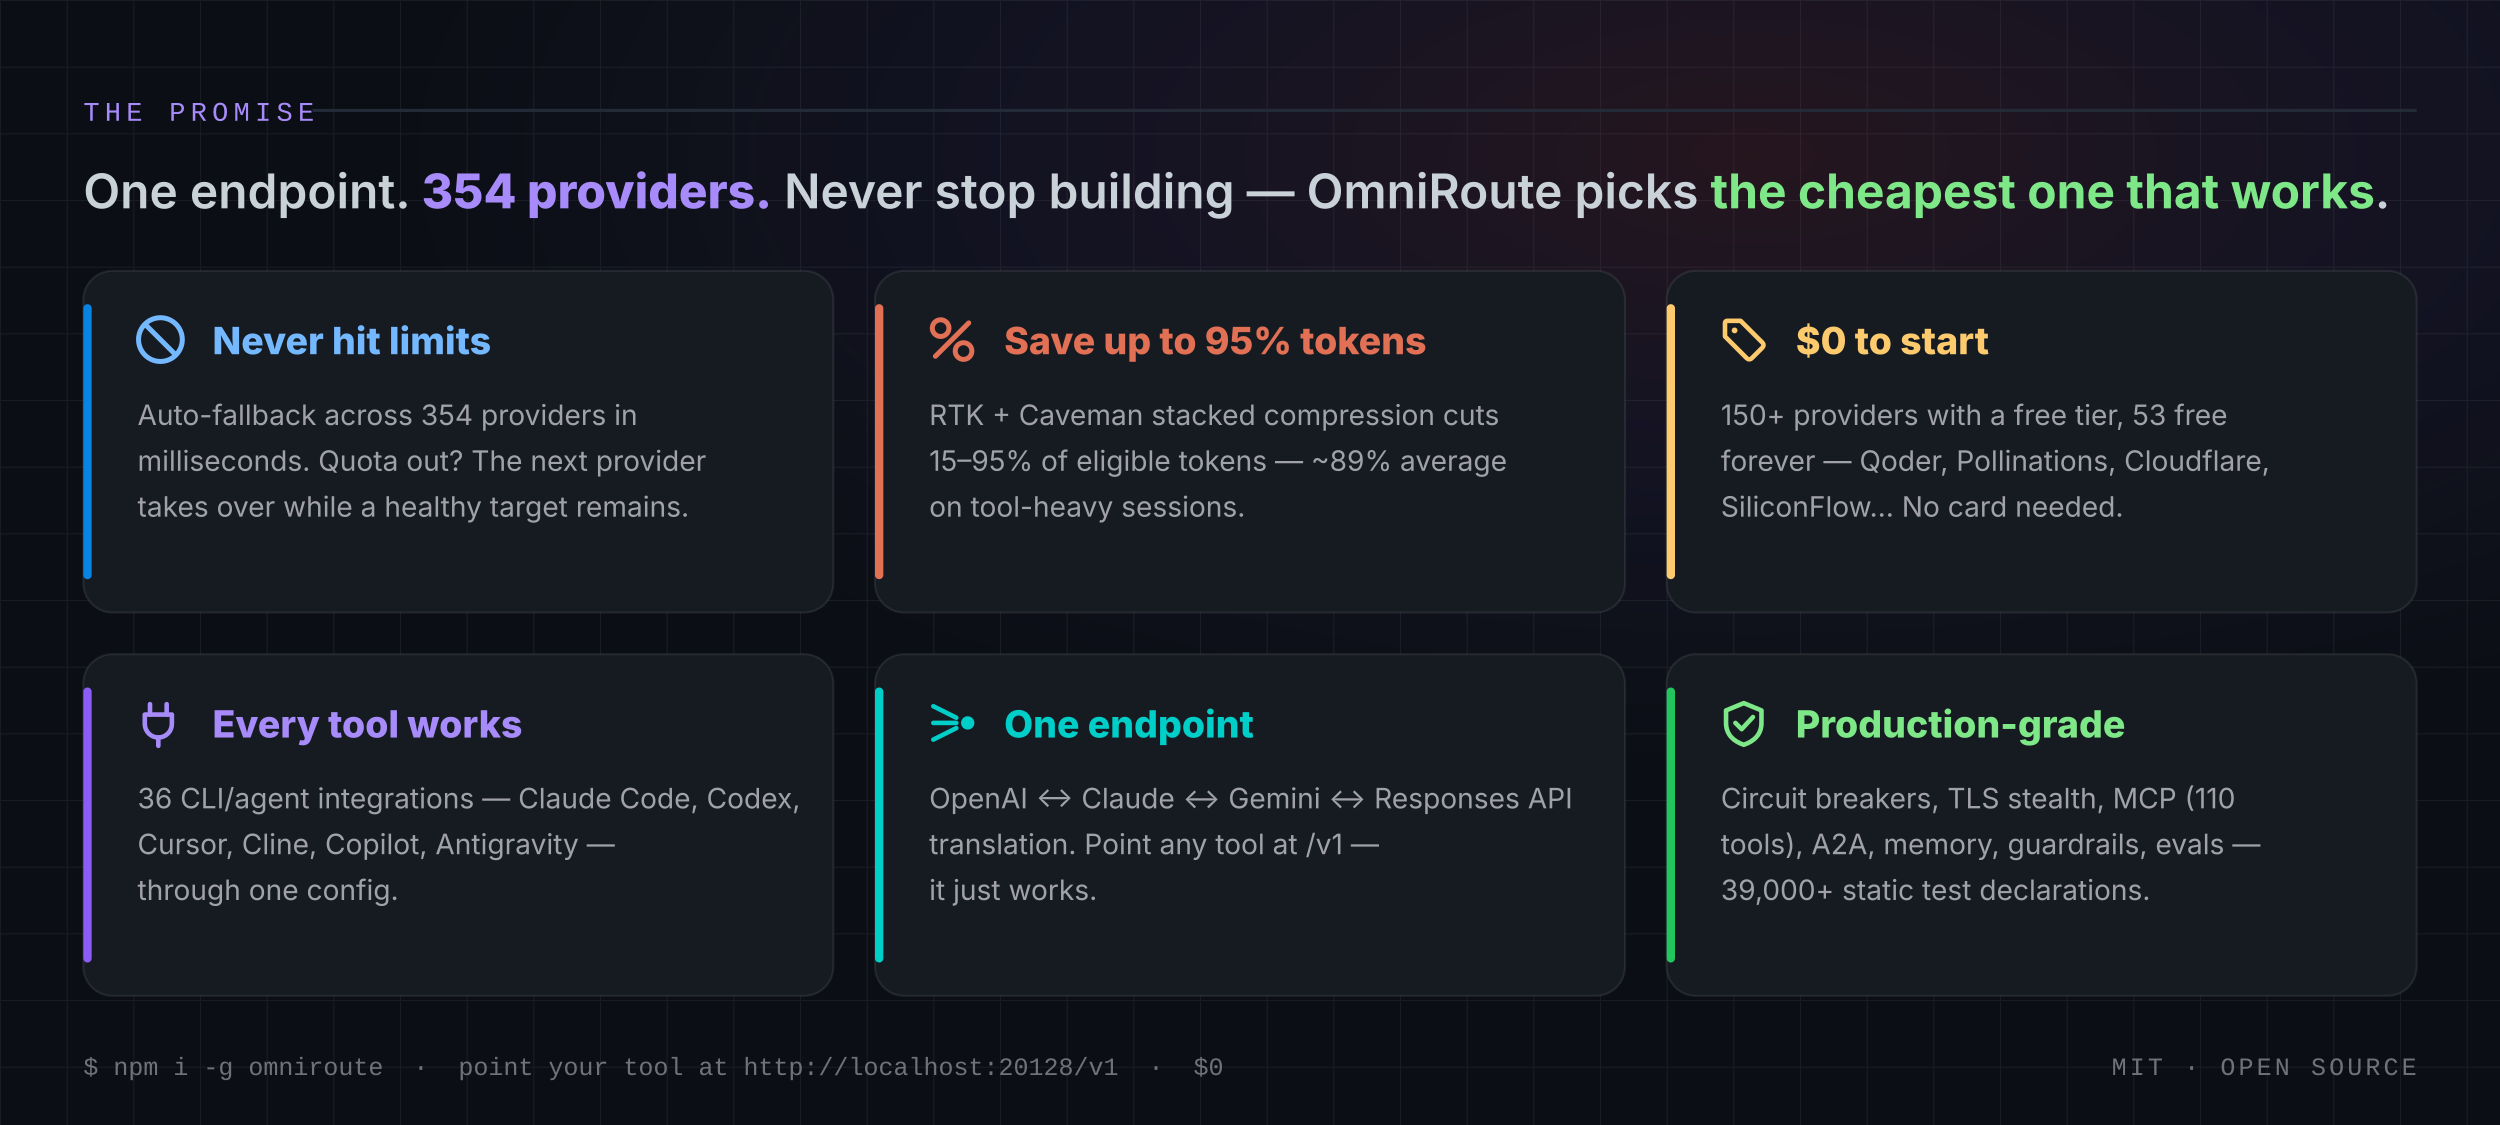
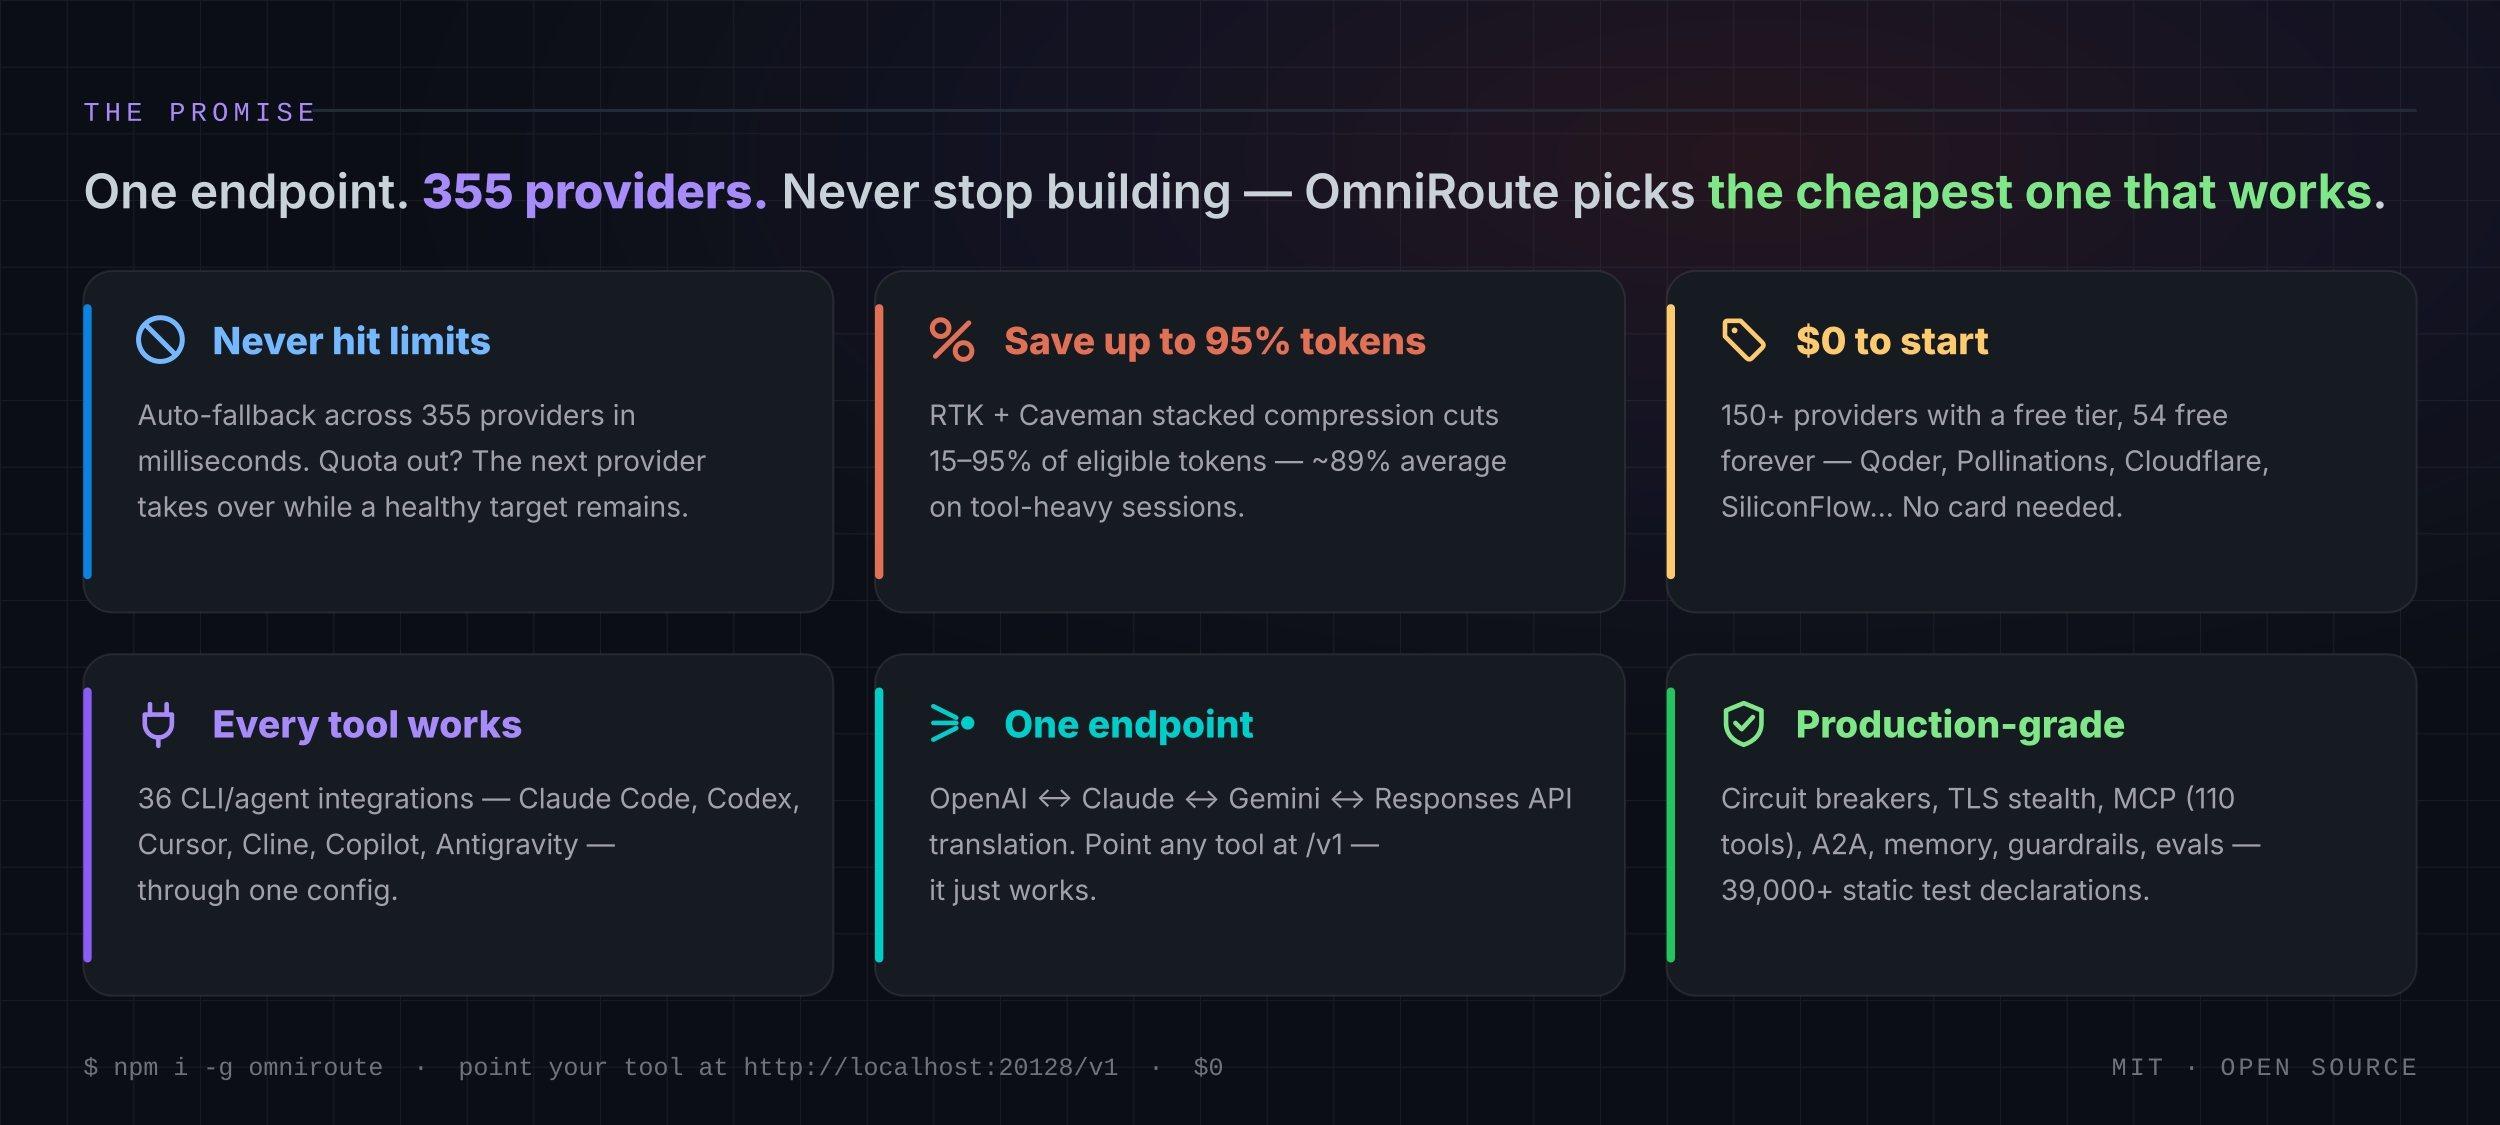
- <svg xmlns="http://www.w3.org/2000/svg" viewBox="0 0 1200 540" role="img" aria-label="The OmniRoute promise: one endpoint and 354 providers. Six pillars. Resilient fallback: automatic routing continues while another healthy target is available. Save up to 95 percent of eligible tokens: RTK plus Caveman stacked compression averages about 89 percent on tool-heavy sessions. Zero dollars to start: 150+ providers with a free tier and 53 recurring or keyless free-forever providers. Every tool works: 36 CLI and agent integration records, including Claude Code, Codex, Cursor, Cline, Copilot and Antigravity, through one config. One endpoint: OpenAI, Claude, Gemini and Responses API translation at /v1. Production controls: circuit breakers, TLS stealth, MCP with 110 tools, A2A, memory, guardrails, evals, and 39,000+ static test declarations across 5,100+ tracked test files.">
+ <svg xmlns="http://www.w3.org/2000/svg" viewBox="0 0 1200 540" role="img" aria-label="The OmniRoute promise: one endpoint and 355 providers. Six pillars. Resilient fallback: automatic routing continues while another healthy target is available. Save up to 95 percent of eligible tokens: RTK plus Caveman stacked compression averages about 89 percent on tool-heavy sessions. Zero dollars to start: 150+ providers with a free tier and 54 recurring or keyless free-forever providers. Every tool works: 36 CLI and agent integration records, including Claude Code, Codex, Cursor, Cline, Copilot and Antigravity, through one config. One endpoint: OpenAI, Claude, Gemini and Responses API translation at /v1. Production controls: circuit breakers, TLS stealth, MCP with 110 tools, A2A, memory, guardrails, evals, and 39,000+ static test declarations across 5,100+ tracked test files.">
  <defs>
    <pattern id="gridPaperP" width="32" height="32" patternUnits="userSpaceOnUse">
      <path d="M 32 0 L 0 0 0 32" fill="none" stroke="#ffffff" stroke-opacity="0.06" stroke-width="1" />
    </pattern>
    <radialGradient id="bgGlowP" cx="70%" cy="14%" r="55%">
      <stop offset="0%" stop-color="#e54d5e" stop-opacity="0.12" />
      <stop offset="55%" stop-color="#8b5cf6" stop-opacity="0.06" />
      <stop offset="100%" stop-color="#6366f1" stop-opacity="0" />
    </radialGradient>
  </defs>
  <rect width="1200" height="540" fill="#0b0e14" />
  <rect width="1200" height="540" fill="url(#gridPaperP)" />
  <rect width="1200" height="540" fill="url(#bgGlowP)" />
  <g>
    <text x="40" y="58" font-family="Consolas, 'Courier New', monospace" font-size="13" letter-spacing="2.5" fill="#a78bfa">THE PROMISE</text>
    <line x1="150" y1="53" x2="1160" y2="53" stroke="#232b38" stroke-width="1.5" />
  </g>
  <g>
-     <text x="40" y="100" font-family="Inter, 'Segoe UI', Arial, Helvetica, system-ui, sans-serif" font-size="23" font-weight="600" fill="#c9d1d9">One endpoint. <tspan fill="#a78bfa" font-weight="800">354 providers.</tspan> Never stop building — OmniRoute picks <tspan fill="#7ee787" font-weight="700">the cheapest one that works</tspan>.</text>
+     <text x="40" y="100" font-family="Inter, 'Segoe UI', Arial, Helvetica, system-ui, sans-serif" font-size="23" font-weight="600" fill="#c9d1d9">One endpoint. <tspan fill="#a78bfa" font-weight="800">355 providers.</tspan> Never stop building — OmniRoute picks <tspan fill="#7ee787" font-weight="700">the cheapest one that works</tspan>.</text>
  </g>
  <g font-family="Inter, 'Segoe UI', Arial, Helvetica, system-ui, sans-serif">
    <g>
      <rect x="40" y="130" width="360" height="164" rx="14" fill="#161b22" stroke="#ffffff" stroke-opacity="0.08" stroke-width="1" />
      <rect x="40" y="130" width="360" height="164" rx="14" fill="none" stroke="#74b9ff" stroke-width="1.5" opacity="0">
        <animate attributeName="opacity" values="0;0.9;0;0" keyTimes="0;0.055;0.12;1" dur="12s" begin="3s" repeatCount="indefinite" />
      </rect>
      <rect x="40" y="146" width="4" height="132" rx="2" fill="#0984e3" />
      <g transform="translate(66,152)" stroke="#74b9ff" stroke-width="2.4" fill="none" stroke-linecap="round">
        <circle cx="11" cy="11" r="10.5" />
        <line x1="3.9" y1="3.9" x2="18.1" y2="18.1" />
      </g>
      <text x="102" y="170" font-size="18" font-weight="800" fill="#74b9ff">Never hit limits</text>
-       <text x="66" y="204" font-size="13.5" fill="#a1a1aa">Auto-fallback across 354 providers in</text>
+       <text x="66" y="204" font-size="13.5" fill="#a1a1aa">Auto-fallback across 355 providers in</text>
      <text x="66" y="226" font-size="13.5" fill="#a1a1aa">milliseconds. Quota out? The next provider</text>
      <text x="66" y="248" font-size="13.5" fill="#a1a1aa">takes over while a healthy target remains.</text>
    </g>
    <g>
      <rect x="420" y="130" width="360" height="164" rx="14" fill="#161b22" stroke="#ffffff" stroke-opacity="0.08" stroke-width="1" />
      <rect x="420" y="130" width="360" height="164" rx="14" fill="none" stroke="#e17055" stroke-width="1.5" opacity="0">
        <animate attributeName="opacity" values="0;0;0.9;0;0" keyTimes="0;0.167;0.222;0.287;1" dur="12s" begin="3s" repeatCount="indefinite" />
      </rect>
      <rect x="420" y="146" width="4" height="132" rx="2" fill="#e17055" />
      <g transform="translate(446,152)" stroke="#e17055" stroke-width="2.4" fill="none" stroke-linecap="round">
        <circle cx="5.5" cy="5.5" r="4" />
        <circle cx="16.5" cy="16.5" r="4" />
        <line x1="19" y1="3" x2="3" y2="19" />
      </g>
      <text x="482" y="170" font-size="18" font-weight="800" fill="#e17055">Save up to 95% tokens</text>
      <text x="446" y="204" font-size="13.5" fill="#a1a1aa">RTK + Caveman stacked compression cuts</text>
      <text x="446" y="226" font-size="13.5" fill="#a1a1aa">15–95% of eligible tokens — ~89% average</text>
      <text x="446" y="248" font-size="13.5" fill="#a1a1aa">on tool-heavy sessions.</text>
    </g>
    <g>
      <rect x="800" y="130" width="360" height="164" rx="14" fill="#161b22" stroke="#ffffff" stroke-opacity="0.08" stroke-width="1" />
      <rect x="800" y="130" width="360" height="164" rx="14" fill="none" stroke="#fdcb6e" stroke-width="1.5" opacity="0">
        <animate attributeName="opacity" values="0;0;0.9;0;0" keyTimes="0;0.334;0.389;0.454;1" dur="12s" begin="3s" repeatCount="indefinite" />
      </rect>
      <rect x="800" y="146" width="4" height="132" rx="2" fill="#fdcb6e" />
      <g transform="translate(826,152)" stroke="#fdcb6e" stroke-width="2.2" fill="none" stroke-linecap="round" stroke-linejoin="round">
        <path d="M 2,9.5 L 2,3 A 1,1 0 0 1 3,2 L 9.5,2 L 20,12.5 A 1.6,1.6 0 0 1 20,14.8 L 14.8,20 A 1.6,1.6 0 0 1 12.5,20 Z" />
        <circle cx="6.6" cy="6.6" r="1.4" fill="#fdcb6e" stroke="none" />
      </g>
      <text x="862" y="170" font-size="18" font-weight="800" fill="#fdcb6e">$0 to start</text>
-       <text x="826" y="204" font-size="13.5" fill="#a1a1aa">150+ providers with a free tier, 53 free</text>
+       <text x="826" y="204" font-size="13.5" fill="#a1a1aa">150+ providers with a free tier, 54 free</text>
      <text x="826" y="226" font-size="13.5" fill="#a1a1aa">forever — Qoder, Pollinations, Cloudflare,</text>
      <text x="826" y="248" font-size="13.5" fill="#a1a1aa">SiliconFlow… No card needed.</text>
    </g>
    <g>
      <rect x="40" y="314" width="360" height="164" rx="14" fill="#161b22" stroke="#ffffff" stroke-opacity="0.08" stroke-width="1" />
      <rect x="40" y="314" width="360" height="164" rx="14" fill="none" stroke="#a78bfa" stroke-width="1.5" opacity="0">
        <animate attributeName="opacity" values="0;0;0.9;0;0" keyTimes="0;0.5;0.555;0.62;1" dur="12s" begin="3s" repeatCount="indefinite" />
      </rect>
      <rect x="40" y="330" width="4" height="132" rx="2" fill="#8b5cf6" />
      <g transform="translate(66,336)" stroke="#a78bfa" stroke-width="2.2" fill="none" stroke-linecap="round" stroke-linejoin="round">
        <path d="M 6,2 L 6,7 M 14,2 L 14,7" />
        <path d="M 3.5,7 L 16.5,7 L 16.5,11.5 A 6.5,6.5 0 0 1 10,18 A 6.5,6.5 0 0 1 3.5,11.5 Z" />
        <path d="M 10,18 L 10,22" />
      </g>
      <text x="102" y="354" font-size="18" font-weight="800" fill="#a78bfa">Every tool works</text>
      <text x="66" y="388" font-size="13.5" fill="#a1a1aa">36 CLI/agent integrations — Claude Code, Codex,</text>
      <text x="66" y="410" font-size="13.5" fill="#a1a1aa">Cursor, Cline, Copilot, Antigravity —</text>
      <text x="66" y="432" font-size="13.5" fill="#a1a1aa">through one config.</text>
    </g>
    <g>
      <rect x="420" y="314" width="360" height="164" rx="14" fill="#161b22" stroke="#ffffff" stroke-opacity="0.08" stroke-width="1" />
      <rect x="420" y="314" width="360" height="164" rx="14" fill="none" stroke="#00cec9" stroke-width="1.5" opacity="0">
        <animate attributeName="opacity" values="0;0;0.9;0;0" keyTimes="0;0.667;0.722;0.787;1" dur="12s" begin="3s" repeatCount="indefinite" />
      </rect>
      <rect x="420" y="330" width="4" height="132" rx="2" fill="#00cec9" />
      <g transform="translate(446,336)" stroke="#00cec9" stroke-width="2.2" fill="none" stroke-linecap="round">
        <path d="M 2,3 L 13,8.5 M 2,11 L 13,11 M 2,19 L 13,13.5" />
        <circle cx="18.5" cy="11" r="3.2" fill="#00cec9" stroke="none" />
      </g>
      <text x="482" y="354" font-size="18" font-weight="800" fill="#00cec9">One endpoint</text>
      <text x="446" y="388" font-size="13.5" fill="#a1a1aa">OpenAI ↔ Claude ↔ Gemini ↔ Responses API</text>
      <text x="446" y="410" font-size="13.5" fill="#a1a1aa">translation. Point any tool at /v1 —</text>
      <text x="446" y="432" font-size="13.5" fill="#a1a1aa">it just works.</text>
    </g>
    <g>
      <rect x="800" y="314" width="360" height="164" rx="14" fill="#161b22" stroke="#ffffff" stroke-opacity="0.08" stroke-width="1" />
      <rect x="800" y="314" width="360" height="164" rx="14" fill="none" stroke="#7ee787" stroke-width="1.5" opacity="0">
        <animate attributeName="opacity" values="0;0;0.9;0;0" keyTimes="0;0.834;0.889;0.954;1" dur="12s" begin="3s" repeatCount="indefinite" />
      </rect>
      <rect x="800" y="330" width="4" height="132" rx="2" fill="#22c55e" />
      <g transform="translate(826,336)" stroke="#7ee787" stroke-width="2.2" fill="none" stroke-linecap="round" stroke-linejoin="round">
        <path d="M 11,1.5 L 19.5,5 L 19.5,11 C 19.5,16.5 16,19.8 11,21.5 C 6,19.8 2.5,16.5 2.5,11 L 2.5,5 Z" />
        <path d="M 7,11 L 10,14 L 15.4,8.2" />
      </g>
      <text x="862" y="354" font-size="18" font-weight="800" fill="#7ee787">Production-grade</text>
      <text x="826" y="388" font-size="13.5" fill="#a1a1aa">Circuit breakers, TLS stealth, MCP (110</text>
      <text x="826" y="410" font-size="13.5" fill="#a1a1aa">tools), A2A, memory, guardrails, evals —</text>
      <text x="826" y="432" font-size="13.5" fill="#a1a1aa">39,000+ static test declarations.</text>
    </g>
  </g>
  <g>
    <text x="40" y="516" font-family="Consolas, 'Courier New', monospace" font-size="12" fill="#71717a">$ npm i -g omniroute  ·  point your tool at http://localhost:20128/v1  ·  $0</text>
    <text x="1160" y="516" text-anchor="end" font-family="Consolas, 'Courier New', monospace" font-size="12" letter-spacing="1.5" fill="#71717a">MIT · OPEN SOURCE</text>
  </g>
</svg>
